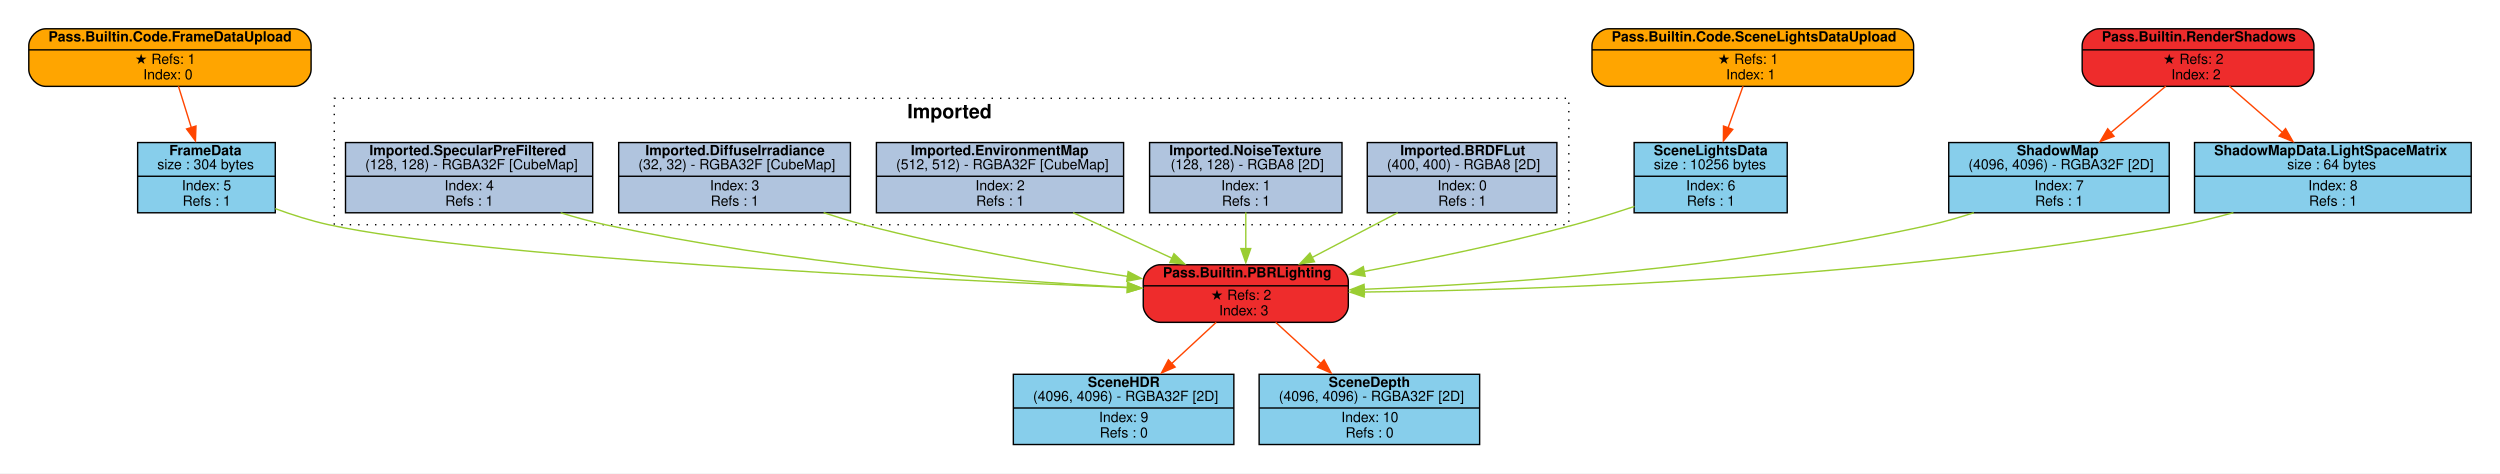
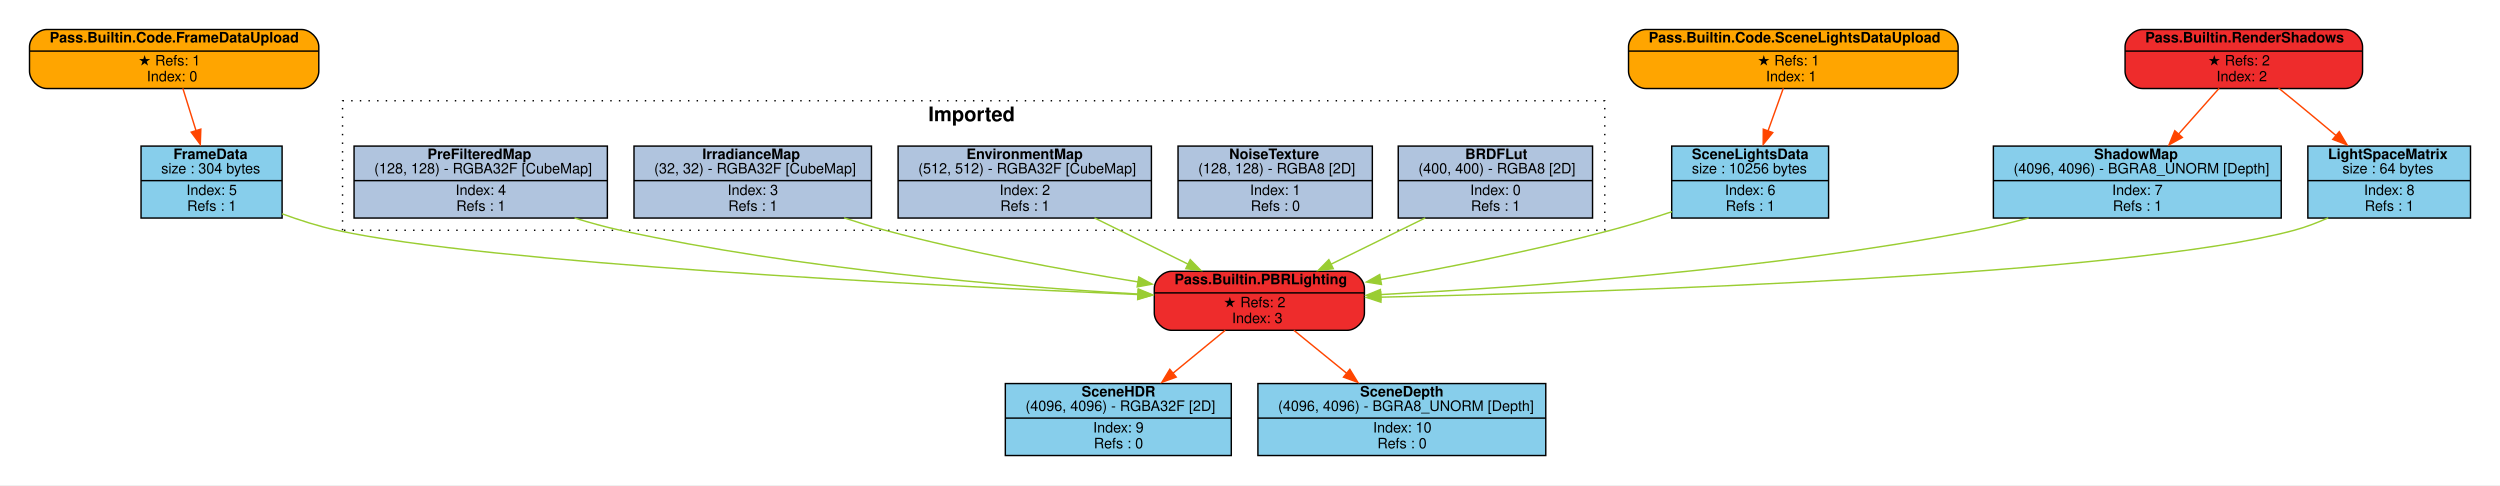
- <svg xmlns="http://www.w3.org/2000/svg" width="1780pt" height="337pt" viewBox="0.00 0.00 1780.00 337.00">
+ <svg xmlns="http://www.w3.org/2000/svg" width="1737pt" height="337pt" viewBox="0.00 0.00 1737.00 337.00">
  <g id="graph0" class="graph" transform="scale(1 1) rotate(0) translate(4 333)">
-     <polygon fill="white" stroke="none" points="-4,4 -4,-333 1776,-333 1776,4 -4,4" />
+     <polygon fill="white" stroke="none" points="-4,4 -4,-333 1733,-333 1733,4 -4,4" />
    <g id="clust18" class="cluster">
</g>
+     <g id="clust16" class="cluster">
+ </g>
    <g id="clust17" class="cluster">
- </g>
-     <g id="clust16" class="cluster">
</g>
    <g id="clust19" class="cluster">
</g>
    <g id="clust20" class="cluster">
-       <polygon fill="none" stroke="black" stroke-dasharray="1,5" points="234,-173 234,-263 1113,-263 1113,-173 234,-173" />
-       <text text-anchor="start" x="638" y="-248.8" font-family="Helvetica,sans-Serif" font-size="14.00"> </text>
-       <text text-anchor="start" x="642" y="-248.8" font-family="Helvetica,sans-Serif" font-weight="bold" font-size="14.00">Imported</text>
-       <text text-anchor="start" x="705" y="-248.8" font-family="Helvetica,sans-Serif" font-size="14.00"> </text>
+       <polygon fill="none" stroke="black" stroke-dasharray="1,5" points="234,-173 234,-263 1111,-263 1111,-173 234,-173" />
+       <text text-anchor="start" x="637" y="-248.8" font-family="Helvetica,sans-Serif" font-size="14.00"> </text>
+       <text text-anchor="start" x="641" y="-248.8" font-family="Helvetica,sans-Serif" font-weight="bold" font-size="14.00">Imported</text>
+       <text text-anchor="start" x="704" y="-248.8" font-family="Helvetica,sans-Serif" font-size="14.00"> </text>
    </g>
    <g id="node1" class="node">
      <path fill="orange" stroke="black" d="M28.5,-271.5C28.5,-271.5 205.5,-271.5 205.5,-271.5 211.5,-271.5 217.5,-277.5 217.5,-283.5 217.5,-283.5 217.5,-300.5 217.5,-300.5 217.5,-306.5 211.5,-312.5 205.5,-312.5 205.5,-312.5 28.5,-312.5 28.5,-312.5 22.5,-312.5 16.5,-306.5 16.5,-300.5 16.5,-300.5 16.5,-283.5 16.5,-283.5 16.5,-277.5 22.5,-271.5 28.5,-271.5" />
      <text text-anchor="start" x="30.5" y="-303.5" font-family="Helvetica,sans-Serif" font-weight="bold" font-size="10.00">Pass.Builtin.Code.FrameDataUpload</text>
      <polyline fill="none" stroke="black" points="16.5,-297.5 217.5,-297.5" />
      <text text-anchor="start" x="92" y="-287.5" font-family="Helvetica,sans-Serif" font-size="10.00">★ Refs: 1</text>
      <text text-anchor="start" x="98" y="-276.5" font-family="Helvetica,sans-Serif" font-size="10.00"> Index: 0</text>
    </g>
    <g id="node10" class="node">
      <polygon fill="skyblue" stroke="black" points="94,-181.5 94,-231.5 192,-231.5 192,-181.5 94,-181.5" />
      <text text-anchor="start" x="116.5" y="-222.5" font-family="Helvetica,sans-Serif" font-weight="bold" font-size="10.00">FrameData</text>
      <text text-anchor="start" x="108" y="-212.5" font-family="Helvetica,sans-Serif" font-size="10.00">size : 304 bytes</text>
      <polyline fill="none" stroke="black" points="94,-207.5 192,-207.5" />
      <text text-anchor="start" x="125.5" y="-197.5" font-family="Helvetica,sans-Serif" font-size="10.00">Index: 5</text>
      <text text-anchor="start" x="126" y="-186.5" font-family="Helvetica,sans-Serif" font-size="10.00">Refs : 1</text>
    </g>
    <g id="edge1" class="edge">
      <path fill="none" stroke="orangered" d="M123.03,-271.63C125.76,-262.88 129.06,-252.27 132.19,-242.22" />
      <polygon fill="orangered" stroke="orangered" points="135.53,-243.27 135.16,-232.68 128.85,-241.18 135.53,-243.27" />
    </g>
    <g id="node2" class="node">
-       <path fill="orange" stroke="black" d="M1141.5,-271.5C1141.5,-271.5 1346.5,-271.5 1346.5,-271.5 1352.5,-271.5 1358.5,-277.5 1358.5,-283.5 1358.5,-283.5 1358.5,-300.5 1358.5,-300.5 1358.5,-306.5 1352.5,-312.5 1346.5,-312.5 1346.5,-312.5 1141.5,-312.5 1141.5,-312.5 1135.5,-312.5 1129.5,-306.5 1129.5,-300.5 1129.5,-300.5 1129.5,-283.5 1129.5,-283.5 1129.5,-277.5 1135.5,-271.5 1141.5,-271.5" />
-       <text text-anchor="start" x="1143.5" y="-303.5" font-family="Helvetica,sans-Serif" font-weight="bold" font-size="10.00">Pass.Builtin.Code.SceneLightsDataUpload</text>
-       <polyline fill="none" stroke="black" points="1129.5,-297.5 1358.5,-297.5" />
-       <text text-anchor="start" x="1219" y="-287.5" font-family="Helvetica,sans-Serif" font-size="10.00">★ Refs: 1</text>
-       <text text-anchor="start" x="1225" y="-276.5" font-family="Helvetica,sans-Serif" font-size="10.00"> Index: 1</text>
+       <path fill="orange" stroke="black" d="M1139.5,-271.5C1139.5,-271.5 1344.5,-271.5 1344.5,-271.5 1350.5,-271.5 1356.5,-277.5 1356.5,-283.5 1356.5,-283.5 1356.5,-300.5 1356.5,-300.5 1356.5,-306.5 1350.5,-312.5 1344.5,-312.5 1344.5,-312.5 1139.5,-312.5 1139.5,-312.5 1133.5,-312.5 1127.5,-306.5 1127.5,-300.5 1127.5,-300.5 1127.5,-283.5 1127.5,-283.5 1127.5,-277.5 1133.5,-271.5 1139.5,-271.5" />
+       <text text-anchor="start" x="1141.5" y="-303.5" font-family="Helvetica,sans-Serif" font-weight="bold" font-size="10.00">Pass.Builtin.Code.SceneLightsDataUpload</text>
+       <polyline fill="none" stroke="black" points="1127.5,-297.5 1356.5,-297.5" />
+       <text text-anchor="start" x="1217" y="-287.5" font-family="Helvetica,sans-Serif" font-size="10.00">★ Refs: 1</text>
+       <text text-anchor="start" x="1223" y="-276.5" font-family="Helvetica,sans-Serif" font-size="10.00"> Index: 1</text>
    </g>
    <g id="node11" class="node">
-       <polygon fill="skyblue" stroke="black" points="1159.5,-181.5 1159.5,-231.5 1268.5,-231.5 1268.5,-181.5 1159.5,-181.5" />
-       <text text-anchor="start" x="1173.5" y="-222.5" font-family="Helvetica,sans-Serif" font-weight="bold" font-size="10.00">SceneLightsData</text>
-       <text text-anchor="start" x="1173.5" y="-212.5" font-family="Helvetica,sans-Serif" font-size="10.00">size : 10256 bytes</text>
-       <polyline fill="none" stroke="black" points="1159.5,-207.5 1268.5,-207.5" />
-       <text text-anchor="start" x="1196.5" y="-197.5" font-family="Helvetica,sans-Serif" font-size="10.00">Index: 6</text>
-       <text text-anchor="start" x="1197" y="-186.5" font-family="Helvetica,sans-Serif" font-size="10.00">Refs : 1</text>
+       <polygon fill="skyblue" stroke="black" points="1157.5,-181.5 1157.5,-231.5 1266.5,-231.5 1266.5,-181.5 1157.5,-181.5" />
+       <text text-anchor="start" x="1171.5" y="-222.5" font-family="Helvetica,sans-Serif" font-weight="bold" font-size="10.00">SceneLightsData</text>
+       <text text-anchor="start" x="1171.5" y="-212.5" font-family="Helvetica,sans-Serif" font-size="10.00">size : 10256 bytes</text>
+       <polyline fill="none" stroke="black" points="1157.5,-207.5 1266.5,-207.5" />
+       <text text-anchor="start" x="1194.5" y="-197.5" font-family="Helvetica,sans-Serif" font-size="10.00">Index: 6</text>
+       <text text-anchor="start" x="1195" y="-186.5" font-family="Helvetica,sans-Serif" font-size="10.00">Refs : 1</text>
    </g>
    <g id="edge2" class="edge">
-       <path fill="none" stroke="orangered" d="M1237.04,-271.63C1233.86,-262.79 1230,-252.04 1226.36,-241.89" />
-       <polygon fill="orangered" stroke="orangered" points="1229.71,-240.88 1223.04,-232.66 1223.13,-243.25 1229.71,-240.88" />
+       <path fill="none" stroke="orangered" d="M1235.04,-271.63C1231.86,-262.79 1228,-252.04 1224.36,-241.89" />
+       <polygon fill="orangered" stroke="orangered" points="1227.71,-240.88 1221.04,-232.66 1221.13,-243.25 1227.71,-240.88" />
    </g>
    <g id="node3" class="node">
-       <path fill="#ee2c2c" stroke="black" d="M1490.5,-271.5C1490.5,-271.5 1631.5,-271.5 1631.5,-271.5 1637.5,-271.5 1643.5,-277.5 1643.5,-283.5 1643.5,-283.5 1643.5,-300.5 1643.5,-300.5 1643.5,-306.5 1637.5,-312.5 1631.5,-312.5 1631.5,-312.5 1490.5,-312.5 1490.5,-312.5 1484.5,-312.5 1478.5,-306.5 1478.5,-300.5 1478.5,-300.5 1478.5,-283.5 1478.5,-283.5 1478.5,-277.5 1484.5,-271.5 1490.5,-271.5" />
-       <text text-anchor="start" x="1492.5" y="-303.5" font-family="Helvetica,sans-Serif" font-weight="bold" font-size="10.00">Pass.Builtin.RenderShadows</text>
-       <polyline fill="none" stroke="black" points="1478.5,-297.5 1643.5,-297.5" />
-       <text text-anchor="start" x="1536" y="-287.5" font-family="Helvetica,sans-Serif" font-size="10.00">★ Refs: 2</text>
-       <text text-anchor="start" x="1542" y="-276.5" font-family="Helvetica,sans-Serif" font-size="10.00"> Index: 2</text>
+       <path fill="#ee2c2c" stroke="black" d="M1484.5,-271.5C1484.5,-271.5 1625.5,-271.5 1625.5,-271.5 1631.5,-271.5 1637.5,-277.5 1637.5,-283.5 1637.5,-283.5 1637.5,-300.5 1637.5,-300.5 1637.5,-306.5 1631.5,-312.5 1625.5,-312.5 1625.5,-312.5 1484.5,-312.5 1484.5,-312.5 1478.5,-312.5 1472.5,-306.5 1472.5,-300.5 1472.5,-300.5 1472.5,-283.5 1472.5,-283.5 1472.5,-277.5 1478.5,-271.5 1484.5,-271.5" />
+       <text text-anchor="start" x="1486.5" y="-303.5" font-family="Helvetica,sans-Serif" font-weight="bold" font-size="10.00">Pass.Builtin.RenderShadows</text>
+       <polyline fill="none" stroke="black" points="1472.5,-297.5 1637.5,-297.5" />
+       <text text-anchor="start" x="1530" y="-287.5" font-family="Helvetica,sans-Serif" font-size="10.00">★ Refs: 2</text>
+       <text text-anchor="start" x="1536" y="-276.5" font-family="Helvetica,sans-Serif" font-size="10.00"> Index: 2</text>
    </g>
    <g id="node12" class="node">
-       <polygon fill="skyblue" stroke="black" points="1383.5,-181.5 1383.5,-231.5 1540.5,-231.5 1540.5,-181.5 1383.5,-181.5" />
-       <text text-anchor="start" x="1432" y="-222.5" font-family="Helvetica,sans-Serif" font-weight="bold" font-size="10.00">ShadowMap</text>
-       <text text-anchor="start" x="1397.5" y="-212.5" font-family="Helvetica,sans-Serif" font-size="10.00">(4096, 4096) - RGBA32F [2D]</text>
-       <polyline fill="none" stroke="black" points="1383.5,-207.5 1540.5,-207.5" />
-       <text text-anchor="start" x="1444.5" y="-197.5" font-family="Helvetica,sans-Serif" font-size="10.00">Index: 7</text>
-       <text text-anchor="start" x="1445" y="-186.5" font-family="Helvetica,sans-Serif" font-size="10.00">Refs : 1</text>
+       <polygon fill="skyblue" stroke="black" points="1381,-181.5 1381,-231.5 1581,-231.5 1581,-181.5 1381,-181.5" />
+       <text text-anchor="start" x="1451" y="-222.5" font-family="Helvetica,sans-Serif" font-weight="bold" font-size="10.00">ShadowMap</text>
+       <text text-anchor="start" x="1395" y="-212.5" font-family="Helvetica,sans-Serif" font-size="10.00">(4096, 4096) - BGRA8_UNORM [Depth]</text>
+       <polyline fill="none" stroke="black" points="1381,-207.5 1581,-207.5" />
+       <text text-anchor="start" x="1463.5" y="-197.5" font-family="Helvetica,sans-Serif" font-size="10.00">Index: 7</text>
+       <text text-anchor="start" x="1464" y="-186.5" font-family="Helvetica,sans-Serif" font-size="10.00">Refs : 1</text>
    </g>
    <g id="edge3" class="edge">
-       <path fill="none" stroke="orangered" d="M1538.04,-271.63C1526.32,-261.75 1511.8,-249.5 1498.59,-238.36" />
-       <polygon fill="orangered" stroke="orangered" points="1501.2,-235.98 1491.29,-232.21 1496.68,-241.33 1501.2,-235.98" />
+       <path fill="none" stroke="orangered" d="M1537.84,-271.63C1529.41,-262.13 1519.04,-250.43 1509.48,-239.64" />
+       <polygon fill="orangered" stroke="orangered" points="1512.29,-237.53 1503.04,-232.37 1507.05,-242.17 1512.29,-237.53" />
    </g>
    <g id="node13" class="node">
-       <polygon fill="skyblue" stroke="black" points="1558.5,-181.5 1558.5,-231.5 1755.5,-231.5 1755.5,-181.5 1558.5,-181.5" />
-       <text text-anchor="start" x="1572.5" y="-222.5" font-family="Helvetica,sans-Serif" font-weight="bold" font-size="10.00">ShadowMapData.LightSpaceMatrix</text>
-       <text text-anchor="start" x="1624.5" y="-212.5" font-family="Helvetica,sans-Serif" font-size="10.00">size : 64 bytes</text>
-       <polyline fill="none" stroke="black" points="1558.5,-207.5 1755.5,-207.5" />
-       <text text-anchor="start" x="1639.5" y="-197.5" font-family="Helvetica,sans-Serif" font-size="10.00">Index: 8</text>
-       <text text-anchor="start" x="1640" y="-186.5" font-family="Helvetica,sans-Serif" font-size="10.00">Refs : 1</text>
+       <polygon fill="skyblue" stroke="black" points="1599.5,-181.5 1599.5,-231.5 1712.5,-231.5 1712.5,-181.5 1599.5,-181.5" />
+       <text text-anchor="start" x="1613.5" y="-222.5" font-family="Helvetica,sans-Serif" font-weight="bold" font-size="10.00">LightSpaceMatrix</text>
+       <text text-anchor="start" x="1623.5" y="-212.5" font-family="Helvetica,sans-Serif" font-size="10.00">size : 64 bytes</text>
+       <polyline fill="none" stroke="black" points="1599.5,-207.5 1712.5,-207.5" />
+       <text text-anchor="start" x="1638.5" y="-197.5" font-family="Helvetica,sans-Serif" font-size="10.00">Index: 8</text>
+       <text text-anchor="start" x="1639" y="-186.5" font-family="Helvetica,sans-Serif" font-size="10.00">Refs : 1</text>
    </g>
    <g id="edge4" class="edge">
-       <path fill="none" stroke="orangered" d="M1583.27,-271.63C1594.52,-261.85 1608.45,-249.73 1621.16,-238.68" />
-       <polygon fill="orangered" stroke="orangered" points="1623.32,-241.43 1628.57,-232.23 1618.73,-236.15 1623.32,-241.43" />
+       <path fill="none" stroke="orangered" d="M1579.16,-271.8C1582.81,-268.86 1586.51,-265.86 1590,-263 1599.47,-255.23 1609.64,-246.75 1619.08,-238.82" />
+       <polygon fill="orangered" stroke="orangered" points="1621.31,-241.51 1626.71,-232.39 1616.8,-236.16 1621.31,-241.51" />
    </g>
    <g id="node4" class="node">
-       <path fill="#ee2c2c" stroke="black" d="M822,-103.5C822,-103.5 944,-103.5 944,-103.5 950,-103.5 956,-109.5 956,-115.5 956,-115.5 956,-132.5 956,-132.5 956,-138.5 950,-144.5 944,-144.5 944,-144.5 822,-144.5 822,-144.5 816,-144.5 810,-138.5 810,-132.5 810,-132.5 810,-115.5 810,-115.5 810,-109.5 816,-103.5 822,-103.5" />
-       <text text-anchor="start" x="824" y="-135.5" font-family="Helvetica,sans-Serif" font-weight="bold" font-size="10.00">Pass.Builtin.PBRLighting</text>
-       <polyline fill="none" stroke="black" points="810,-129.5 956,-129.5" />
-       <text text-anchor="start" x="858" y="-119.5" font-family="Helvetica,sans-Serif" font-size="10.00">★ Refs: 2</text>
-       <text text-anchor="start" x="864" y="-108.5" font-family="Helvetica,sans-Serif" font-size="10.00"> Index: 3</text>
+       <path fill="#ee2c2c" stroke="black" d="M810,-103.5C810,-103.5 932,-103.5 932,-103.5 938,-103.5 944,-109.5 944,-115.5 944,-115.5 944,-132.5 944,-132.5 944,-138.5 938,-144.5 932,-144.5 932,-144.5 810,-144.5 810,-144.5 804,-144.5 798,-138.5 798,-132.5 798,-132.5 798,-115.5 798,-115.5 798,-109.5 804,-103.5 810,-103.5" />
+       <text text-anchor="start" x="812" y="-135.5" font-family="Helvetica,sans-Serif" font-weight="bold" font-size="10.00">Pass.Builtin.PBRLighting</text>
+       <polyline fill="none" stroke="black" points="798,-129.5 944,-129.5" />
+       <text text-anchor="start" x="846" y="-119.5" font-family="Helvetica,sans-Serif" font-size="10.00">★ Refs: 2</text>
+       <text text-anchor="start" x="852" y="-108.5" font-family="Helvetica,sans-Serif" font-size="10.00"> Index: 3</text>
    </g>
    <g id="node14" class="node">
-       <polygon fill="skyblue" stroke="black" points="717.5,-16.5 717.5,-66.5 874.5,-66.5 874.5,-16.5 717.5,-16.5" />
-       <text text-anchor="start" x="770.5" y="-57.5" font-family="Helvetica,sans-Serif" font-weight="bold" font-size="10.00">SceneHDR</text>
-       <text text-anchor="start" x="731.5" y="-47.5" font-family="Helvetica,sans-Serif" font-size="10.00">(4096, 4096) - RGBA32F [2D]</text>
-       <polyline fill="none" stroke="black" points="717.5,-42.5 874.5,-42.5" />
-       <text text-anchor="start" x="778.5" y="-32.5" font-family="Helvetica,sans-Serif" font-size="10.00">Index: 9</text>
-       <text text-anchor="start" x="779" y="-21.5" font-family="Helvetica,sans-Serif" font-size="10.00">Refs : 0</text>
+       <polygon fill="skyblue" stroke="black" points="694.5,-16.5 694.5,-66.5 851.5,-66.5 851.5,-16.5 694.5,-16.5" />
+       <text text-anchor="start" x="747.5" y="-57.5" font-family="Helvetica,sans-Serif" font-weight="bold" font-size="10.00">SceneHDR</text>
+       <text text-anchor="start" x="708.5" y="-47.5" font-family="Helvetica,sans-Serif" font-size="10.00">(4096, 4096) - RGBA32F [2D]</text>
+       <polyline fill="none" stroke="black" points="694.5,-42.5 851.5,-42.5" />
+       <text text-anchor="start" x="755.5" y="-32.5" font-family="Helvetica,sans-Serif" font-size="10.00">Index: 9</text>
+       <text text-anchor="start" x="756" y="-21.5" font-family="Helvetica,sans-Serif" font-size="10.00">Refs : 0</text>
    </g>
    <g id="edge5" class="edge">
-       <path fill="none" stroke="orangered" d="M861.94,-103.51C852.42,-94.7 840.92,-84.06 830.21,-74.15" />
-       <polygon fill="orangered" stroke="orangered" points="832.67,-71.66 822.95,-67.44 827.91,-76.8 832.67,-71.66" />
+       <path fill="none" stroke="orangered" d="M847.28,-103.51C836.34,-94.53 823.08,-83.64 810.82,-73.56" />
+       <polygon fill="orangered" stroke="orangered" points="813.22,-71.01 803.27,-67.37 808.78,-76.42 813.22,-71.01" />
    </g>
    <g id="node15" class="node">
-       <polygon fill="skyblue" stroke="black" points="892.5,-16.5 892.5,-66.5 1049.5,-66.5 1049.5,-16.5 892.5,-16.5" />
-       <text text-anchor="start" x="942" y="-57.5" font-family="Helvetica,sans-Serif" font-weight="bold" font-size="10.00">SceneDepth</text>
-       <text text-anchor="start" x="906.5" y="-47.5" font-family="Helvetica,sans-Serif" font-size="10.00">(4096, 4096) - RGBA32F [2D]</text>
-       <polyline fill="none" stroke="black" points="892.5,-42.5 1049.5,-42.5" />
-       <text text-anchor="start" x="951" y="-32.5" font-family="Helvetica,sans-Serif" font-size="10.00">Index: 10</text>
-       <text text-anchor="start" x="954" y="-21.5" font-family="Helvetica,sans-Serif" font-size="10.00">Refs : 0</text>
+       <polygon fill="skyblue" stroke="black" points="870,-16.5 870,-66.5 1070,-66.5 1070,-16.5 870,-16.5" />
+       <text text-anchor="start" x="941" y="-57.5" font-family="Helvetica,sans-Serif" font-weight="bold" font-size="10.00">SceneDepth</text>
+       <text text-anchor="start" x="884" y="-47.5" font-family="Helvetica,sans-Serif" font-size="10.00">(4096, 4096) - BGRA8_UNORM [Depth]</text>
+       <polyline fill="none" stroke="black" points="870,-42.5 1070,-42.5" />
+       <text text-anchor="start" x="950" y="-32.5" font-family="Helvetica,sans-Serif" font-size="10.00">Index: 10</text>
+       <text text-anchor="start" x="953" y="-21.5" font-family="Helvetica,sans-Serif" font-size="10.00">Refs : 0</text>
    </g>
    <g id="edge6" class="edge">
-       <path fill="none" stroke="orangered" d="M904.3,-103.51C913.94,-94.7 925.57,-84.06 936.4,-74.15" />
-       <polygon fill="orangered" stroke="orangered" points="938.73,-76.76 943.75,-67.43 934.01,-71.6 938.73,-76.76" />
+       <path fill="none" stroke="orangered" d="M894.97,-103.51C906.02,-94.53 919.41,-83.64 931.8,-73.56" />
+       <polygon fill="orangered" stroke="orangered" points="933.87,-76.39 939.42,-67.36 929.46,-70.96 933.87,-76.39" />
    </g>
    <g id="node5" class="node">
-       <polygon fill="lightsteelblue" stroke="black" points="969.5,-181.5 969.5,-231.5 1104.5,-231.5 1104.5,-181.5 969.5,-181.5" />
-       <text text-anchor="start" x="993" y="-222.5" font-family="Helvetica,sans-Serif" font-weight="bold" font-size="10.00">Imported.BRDFLut</text>
-       <text text-anchor="start" x="983.5" y="-212.5" font-family="Helvetica,sans-Serif" font-size="10.00">(400, 400) - RGBA8 [2D]</text>
-       <polyline fill="none" stroke="black" points="969.5,-207.5 1104.5,-207.5" />
-       <text text-anchor="start" x="1019.5" y="-197.5" font-family="Helvetica,sans-Serif" font-size="10.00">Index: 0</text>
-       <text text-anchor="start" x="1020" y="-186.5" font-family="Helvetica,sans-Serif" font-size="10.00">Refs : 1</text>
+       <polygon fill="lightsteelblue" stroke="black" points="967.5,-181.5 967.5,-231.5 1102.5,-231.5 1102.5,-181.5 967.5,-181.5" />
+       <text text-anchor="start" x="1014" y="-222.5" font-family="Helvetica,sans-Serif" font-weight="bold" font-size="10.00">BRDFLut</text>
+       <text text-anchor="start" x="981.5" y="-212.5" font-family="Helvetica,sans-Serif" font-size="10.00">(400, 400) - RGBA8 [2D]</text>
+       <polyline fill="none" stroke="black" points="967.5,-207.5 1102.5,-207.5" />
+       <text text-anchor="start" x="1017.5" y="-197.5" font-family="Helvetica,sans-Serif" font-size="10.00">Index: 0</text>
+       <text text-anchor="start" x="1018" y="-186.5" font-family="Helvetica,sans-Serif" font-size="10.00">Refs : 1</text>
    </g>
    <g id="edge7" class="edge">
-       <path fill="none" stroke="#9acd32" d="M991.21,-181.57C971.97,-171.51 949.6,-159.82 930.21,-149.68" />
-       <polygon fill="#9acd32" stroke="#9acd32" points="931.91,-146.62 921.42,-145.09 928.67,-152.82 931.91,-146.62" />
+       <path fill="none" stroke="#9acd32" d="M986.24,-181.57C965.56,-171.42 941.49,-159.6 920.71,-149.4" />
+       <polygon fill="#9acd32" stroke="#9acd32" points="922.37,-146.32 911.85,-145.05 919.28,-152.6 922.37,-146.32" />
    </g>
    <g id="node6" class="node">
-       <polygon fill="lightsteelblue" stroke="black" points="814.5,-181.5 814.5,-231.5 951.5,-231.5 951.5,-181.5 814.5,-181.5" />
-       <text text-anchor="start" x="828.5" y="-222.5" font-family="Helvetica,sans-Serif" font-weight="bold" font-size="10.00">Imported.NoiseTexture</text>
-       <text text-anchor="start" x="829.5" y="-212.5" font-family="Helvetica,sans-Serif" font-size="10.00">(128, 128) - RGBA8 [2D]</text>
-       <polyline fill="none" stroke="black" points="814.5,-207.5 951.5,-207.5" />
-       <text text-anchor="start" x="865.5" y="-197.5" font-family="Helvetica,sans-Serif" font-size="10.00">Index: 1</text>
-       <text text-anchor="start" x="866" y="-186.5" font-family="Helvetica,sans-Serif" font-size="10.00">Refs : 1</text>
-     </g>
-     <g id="edge8" class="edge">
-       <path fill="none" stroke="#9acd32" d="M883,-181.78C883,-173.62 883,-164.36 883,-155.72" />
-       <polygon fill="#9acd32" stroke="#9acd32" points="886.5,-156 883,-146 879.5,-156 886.5,-156" />
+       <polygon fill="lightsteelblue" stroke="black" points="814.5,-181.5 814.5,-231.5 949.5,-231.5 949.5,-181.5 814.5,-181.5" />
+       <text text-anchor="start" x="850" y="-222.5" font-family="Helvetica,sans-Serif" font-weight="bold" font-size="10.00">NoiseTexture</text>
+       <text text-anchor="start" x="828.5" y="-212.5" font-family="Helvetica,sans-Serif" font-size="10.00">(128, 128) - RGBA8 [2D]</text>
+       <polyline fill="none" stroke="black" points="814.5,-207.5 949.5,-207.5" />
+       <text text-anchor="start" x="864.5" y="-197.5" font-family="Helvetica,sans-Serif" font-size="10.00">Index: 1</text>
+       <text text-anchor="start" x="865" y="-186.5" font-family="Helvetica,sans-Serif" font-size="10.00">Refs : 0</text>
    </g>
    <g id="node7" class="node">
      <polygon fill="lightsteelblue" stroke="black" points="620,-181.5 620,-231.5 796,-231.5 796,-181.5 620,-181.5" />
-       <text text-anchor="start" x="644.5" y="-222.5" font-family="Helvetica,sans-Serif" font-weight="bold" font-size="10.00">Imported.EnvironmentMap</text>
+       <text text-anchor="start" x="667.5" y="-222.5" font-family="Helvetica,sans-Serif" font-weight="bold" font-size="10.00">EnvironmentMap</text>
      <text text-anchor="start" x="634" y="-212.5" font-family="Helvetica,sans-Serif" font-size="10.00">(512, 512) - RGBA32F [CubeMap]</text>
      <polyline fill="none" stroke="black" points="620,-207.5 796,-207.5" />
      <text text-anchor="start" x="690.5" y="-197.5" font-family="Helvetica,sans-Serif" font-size="10.00">Index: 2</text>
      <text text-anchor="start" x="691" y="-186.5" font-family="Helvetica,sans-Serif" font-size="10.00">Refs : 1</text>
    </g>
-     <g id="edge9" class="edge">
-       <path fill="none" stroke="#9acd32" d="M760.03,-181.57C782.3,-171.32 808.25,-159.38 830.56,-149.12" />
-       <polygon fill="#9acd32" stroke="#9acd32" points="831.86,-152.38 839.49,-145.02 828.94,-146.02 831.86,-152.38" />
+     <g id="edge8" class="edge">
+       <path fill="none" stroke="#9acd32" d="M756.46,-181.57C777.02,-171.42 800.94,-159.6 821.59,-149.4" />
+       <polygon fill="#9acd32" stroke="#9acd32" points="822.98,-152.62 830.39,-145.05 819.88,-146.34 822.98,-152.62" />
    </g>
    <g id="node8" class="node">
      <polygon fill="lightsteelblue" stroke="black" points="436.5,-181.5 436.5,-231.5 601.5,-231.5 601.5,-181.5 436.5,-181.5" />
-       <text text-anchor="start" x="455.5" y="-222.5" font-family="Helvetica,sans-Serif" font-weight="bold" font-size="10.00">Imported.DiffuseIrradiance</text>
+       <text text-anchor="start" x="484" y="-222.5" font-family="Helvetica,sans-Serif" font-weight="bold" font-size="10.00">IrradianceMap</text>
      <text text-anchor="start" x="450.5" y="-212.5" font-family="Helvetica,sans-Serif" font-size="10.00">(32, 32) - RGBA32F [CubeMap]</text>
      <polyline fill="none" stroke="black" points="436.5,-207.5 601.5,-207.5" />
      <text text-anchor="start" x="501.5" y="-197.5" font-family="Helvetica,sans-Serif" font-size="10.00">Index: 3</text>
      <text text-anchor="start" x="502" y="-186.5" font-family="Helvetica,sans-Serif" font-size="10.00">Refs : 1</text>
    </g>
-     <g id="edge10" class="edge">
-       <path fill="none" stroke="#9acd32" d="M582.42,-181.57C591.92,-178.43 601.66,-175.46 611,-173 673.13,-156.66 744.72,-144.28 798.86,-136.19" />
-       <polygon fill="#9acd32" stroke="#9acd32" points="799.26,-139.67 808.64,-134.74 798.24,-132.74 799.26,-139.67" />
+     <g id="edge9" class="edge">
+       <path fill="none" stroke="#9acd32" d="M582.44,-181.63C591.94,-178.49 601.67,-175.49 611,-173 668.93,-157.52 735.43,-145.34 786.68,-137.13" />
+       <polygon fill="#9acd32" stroke="#9acd32" points="787.21,-140.59 796.54,-135.57 786.11,-133.67 787.21,-140.59" />
    </g>
    <g id="node9" class="node">
      <polygon fill="lightsteelblue" stroke="black" points="242,-181.5 242,-231.5 418,-231.5 418,-181.5 242,-181.5" />
-       <text text-anchor="start" x="259" y="-222.5" font-family="Helvetica,sans-Serif" font-weight="bold" font-size="10.00">Imported.SpecularPreFiltered</text>
+       <text text-anchor="start" x="293" y="-222.5" font-family="Helvetica,sans-Serif" font-weight="bold" font-size="10.00">PreFilteredMap</text>
      <text text-anchor="start" x="256" y="-212.5" font-family="Helvetica,sans-Serif" font-size="10.00">(128, 128) - RGBA32F [CubeMap]</text>
      <polyline fill="none" stroke="black" points="242,-207.5 418,-207.5" />
      <text text-anchor="start" x="312.5" y="-197.5" font-family="Helvetica,sans-Serif" font-size="10.00">Index: 4</text>
      <text text-anchor="start" x="313" y="-186.5" font-family="Helvetica,sans-Serif" font-size="10.00">Refs : 1</text>
    </g>
+     <g id="edge10" class="edge">
+       <path fill="none" stroke="#9acd32" d="M395.21,-181.53C405.73,-178.27 416.59,-175.28 427,-173 550.66,-145.93 697.18,-133.87 787.11,-128.68" />
+       <polygon fill="#9acd32" stroke="#9acd32" points="787.03,-132.19 796.82,-128.13 786.64,-125.2 787.03,-132.19" />
+     </g>
    <g id="edge11" class="edge">
-       <path fill="none" stroke="#9acd32" d="M395.2,-181.5C405.73,-178.25 416.59,-175.26 427,-173 554.93,-145.19 706.69,-133.3 798.86,-128.35" />
-       <polygon fill="#9acd32" stroke="#9acd32" points="799.04,-131.85 808.84,-127.83 798.68,-124.86 799.04,-131.85" />
+       <path fill="none" stroke="#9acd32" d="M191.96,-184.46C204.18,-179.98 217.4,-175.77 230,-173 333.78,-150.22 637.8,-134.77 786.77,-128.35" />
+       <polygon fill="#9acd32" stroke="#9acd32" points="786.74,-131.86 796.58,-127.93 786.44,-124.86 786.74,-131.86" />
    </g>
    <g id="edge12" class="edge">
-       <path fill="none" stroke="#9acd32" d="M191.95,-184.45C204.18,-179.97 217.4,-175.76 230,-173 336.06,-149.79 647.43,-134.49 798.65,-128.22" />
-       <polygon fill="#9acd32" stroke="#9acd32" points="798.78,-131.72 808.62,-127.81 798.49,-124.72 798.78,-131.72" />
+       <path fill="none" stroke="#9acd32" d="M1157.74,-185.95C1143.91,-181.34 1128.99,-176.7 1115,-173 1062.36,-159.06 1002.35,-147.21 955.02,-138.77" />
+       <polygon fill="#9acd32" stroke="#9acd32" points="955.84,-135.36 945.38,-137.07 954.62,-142.25 955.84,-135.36" />
    </g>
    <g id="edge13" class="edge">
-       <path fill="none" stroke="#9acd32" d="M1159.72,-186.03C1145.89,-181.42 1130.98,-176.76 1117,-173 1067.81,-159.77 1011.94,-148.18 967.14,-139.71" />
-       <polygon fill="#9acd32" stroke="#9acd32" points="967.96,-136.3 957.49,-137.9 966.67,-143.18 967.96,-136.3" />
+       <path fill="none" stroke="#9acd32" d="M1405.55,-181.54C1393.42,-178.28 1380.93,-175.29 1369,-173 1225.19,-145.45 1054.84,-133.37 955.25,-128.33" />
+       <polygon fill="#9acd32" stroke="#9acd32" points="955.44,-124.84 945.28,-127.84 955.09,-131.83 955.44,-124.84" />
    </g>
    <g id="edge14" class="edge">
-       <path fill="none" stroke="#9acd32" d="M1401.42,-181.55C1391.38,-178.26 1380.99,-175.24 1371,-173 1231.56,-141.74 1065.18,-130.84 967.13,-127.04" />
-       <polygon fill="#9acd32" stroke="#9acd32" points="967.45,-123.54 957.33,-126.67 967.19,-130.54 967.45,-123.54" />
-     </g>
-     <g id="edge15" class="edge">
-       <path fill="none" stroke="#9acd32" d="M1586.18,-181.58C1574.21,-178.23 1561.84,-175.19 1550,-173 1342.79,-134.57 1094.08,-126.51 966.9,-125.07" />
-       <polygon fill="#9acd32" stroke="#9acd32" points="967.27,-121.57 957.24,-124.97 967.2,-128.57 967.27,-121.57" />
+       <path fill="none" stroke="#9acd32" d="M1613.64,-181.65C1605.97,-178.21 1597.9,-175.12 1590,-173 1472.52,-141.48 1118.66,-130.15 955.31,-126.52" />
+       <polygon fill="#9acd32" stroke="#9acd32" points="955.47,-123.03 945.4,-126.31 955.32,-130.02 955.47,-123.03" />
    </g>
  </g>
</svg>
